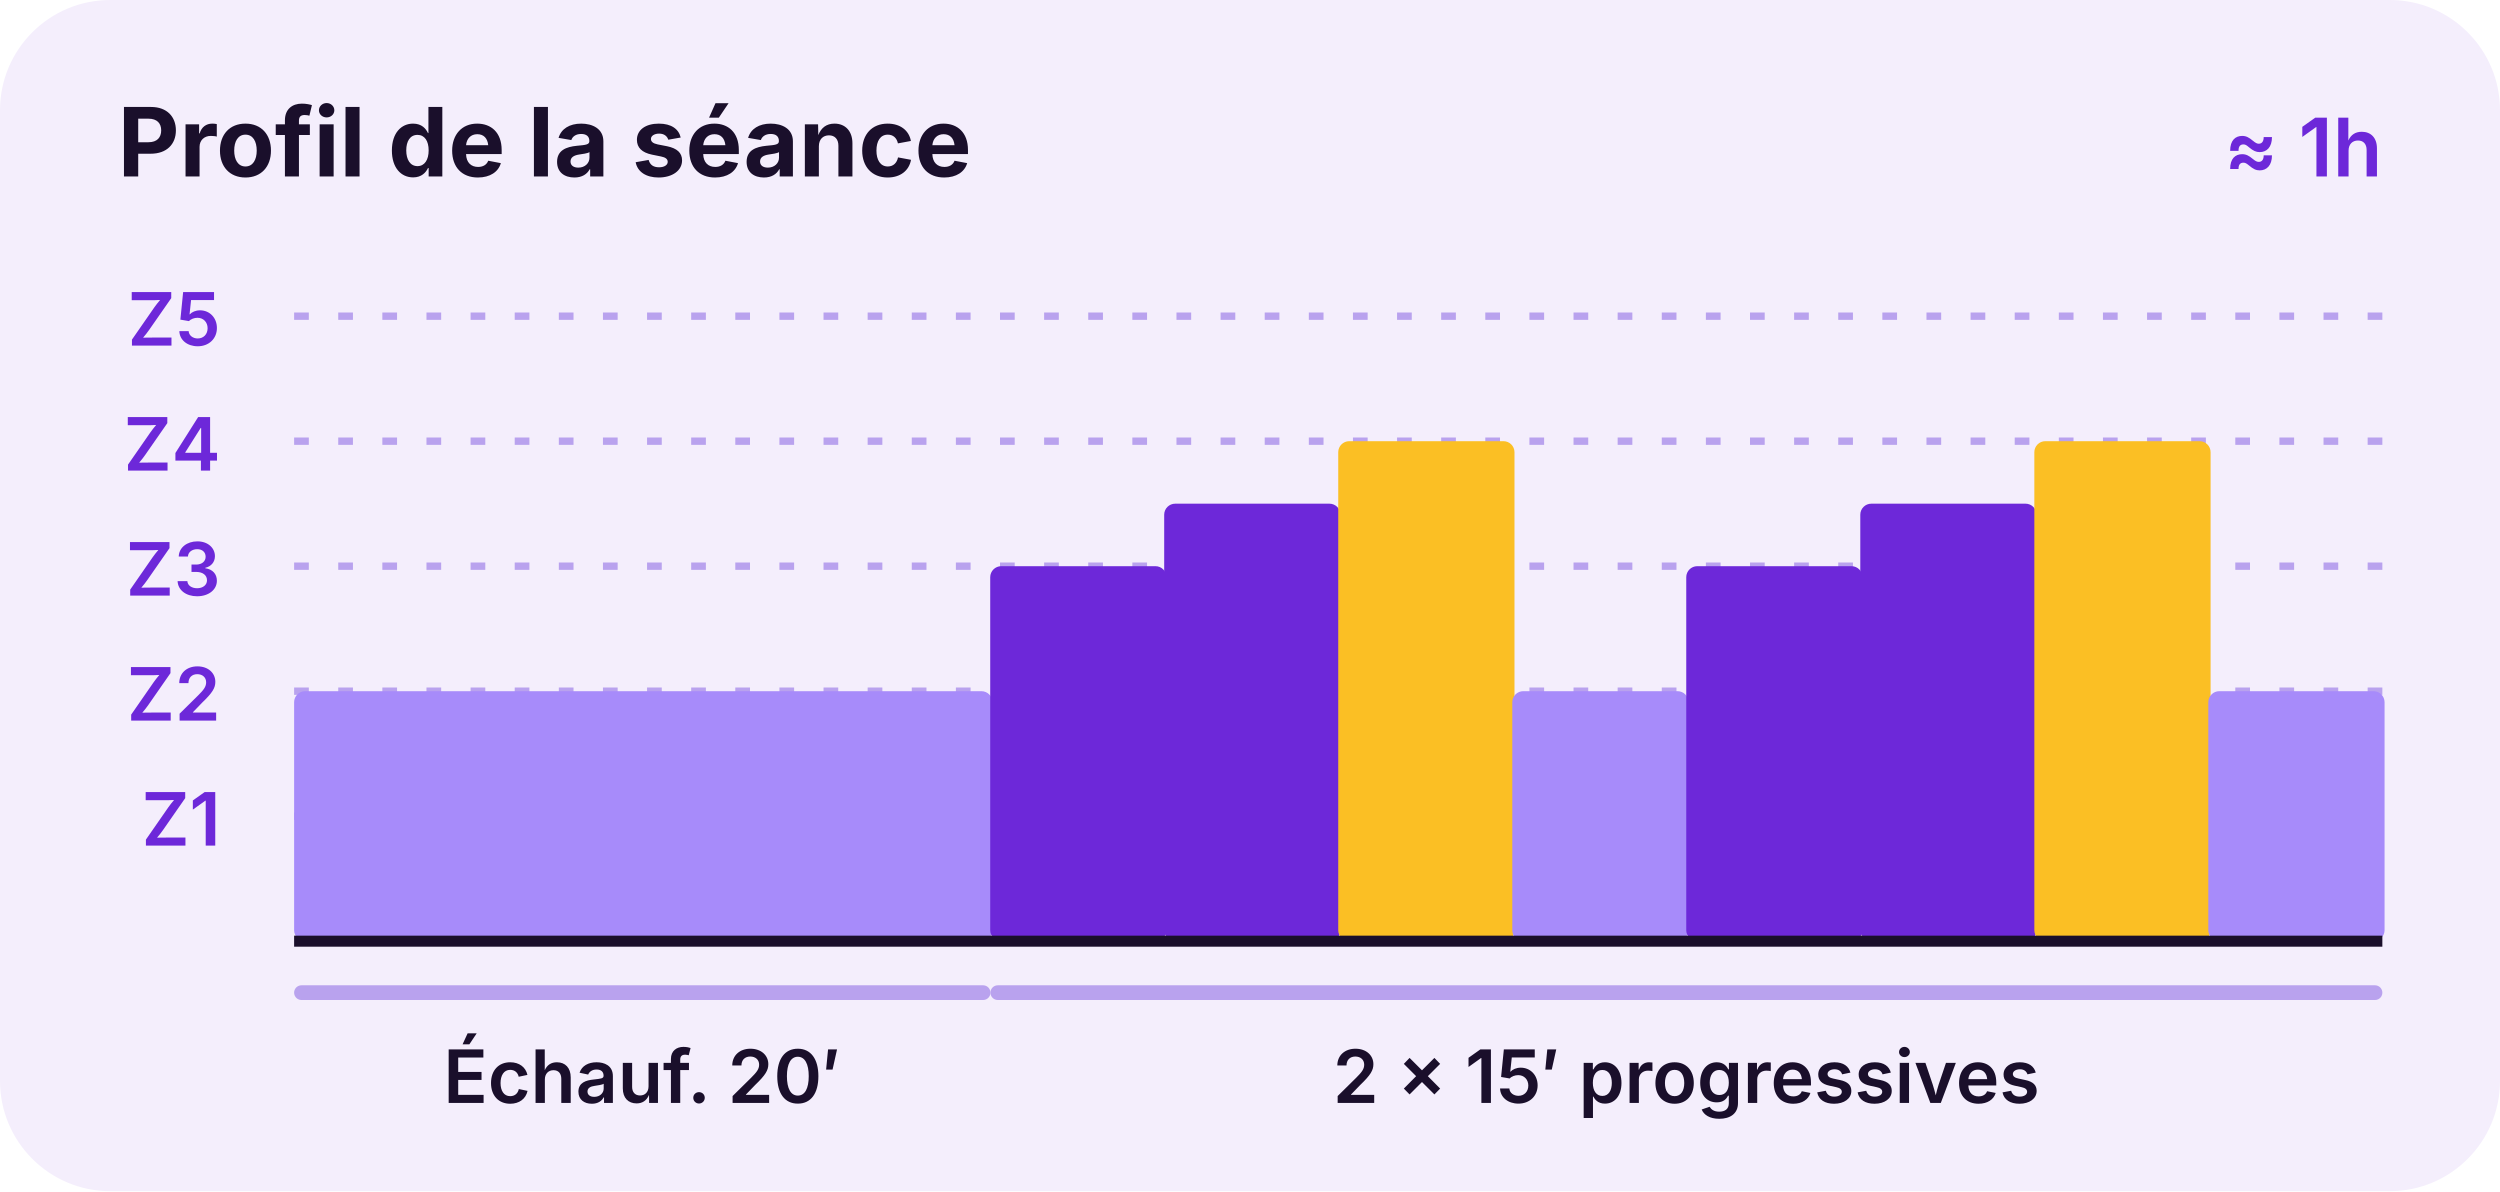
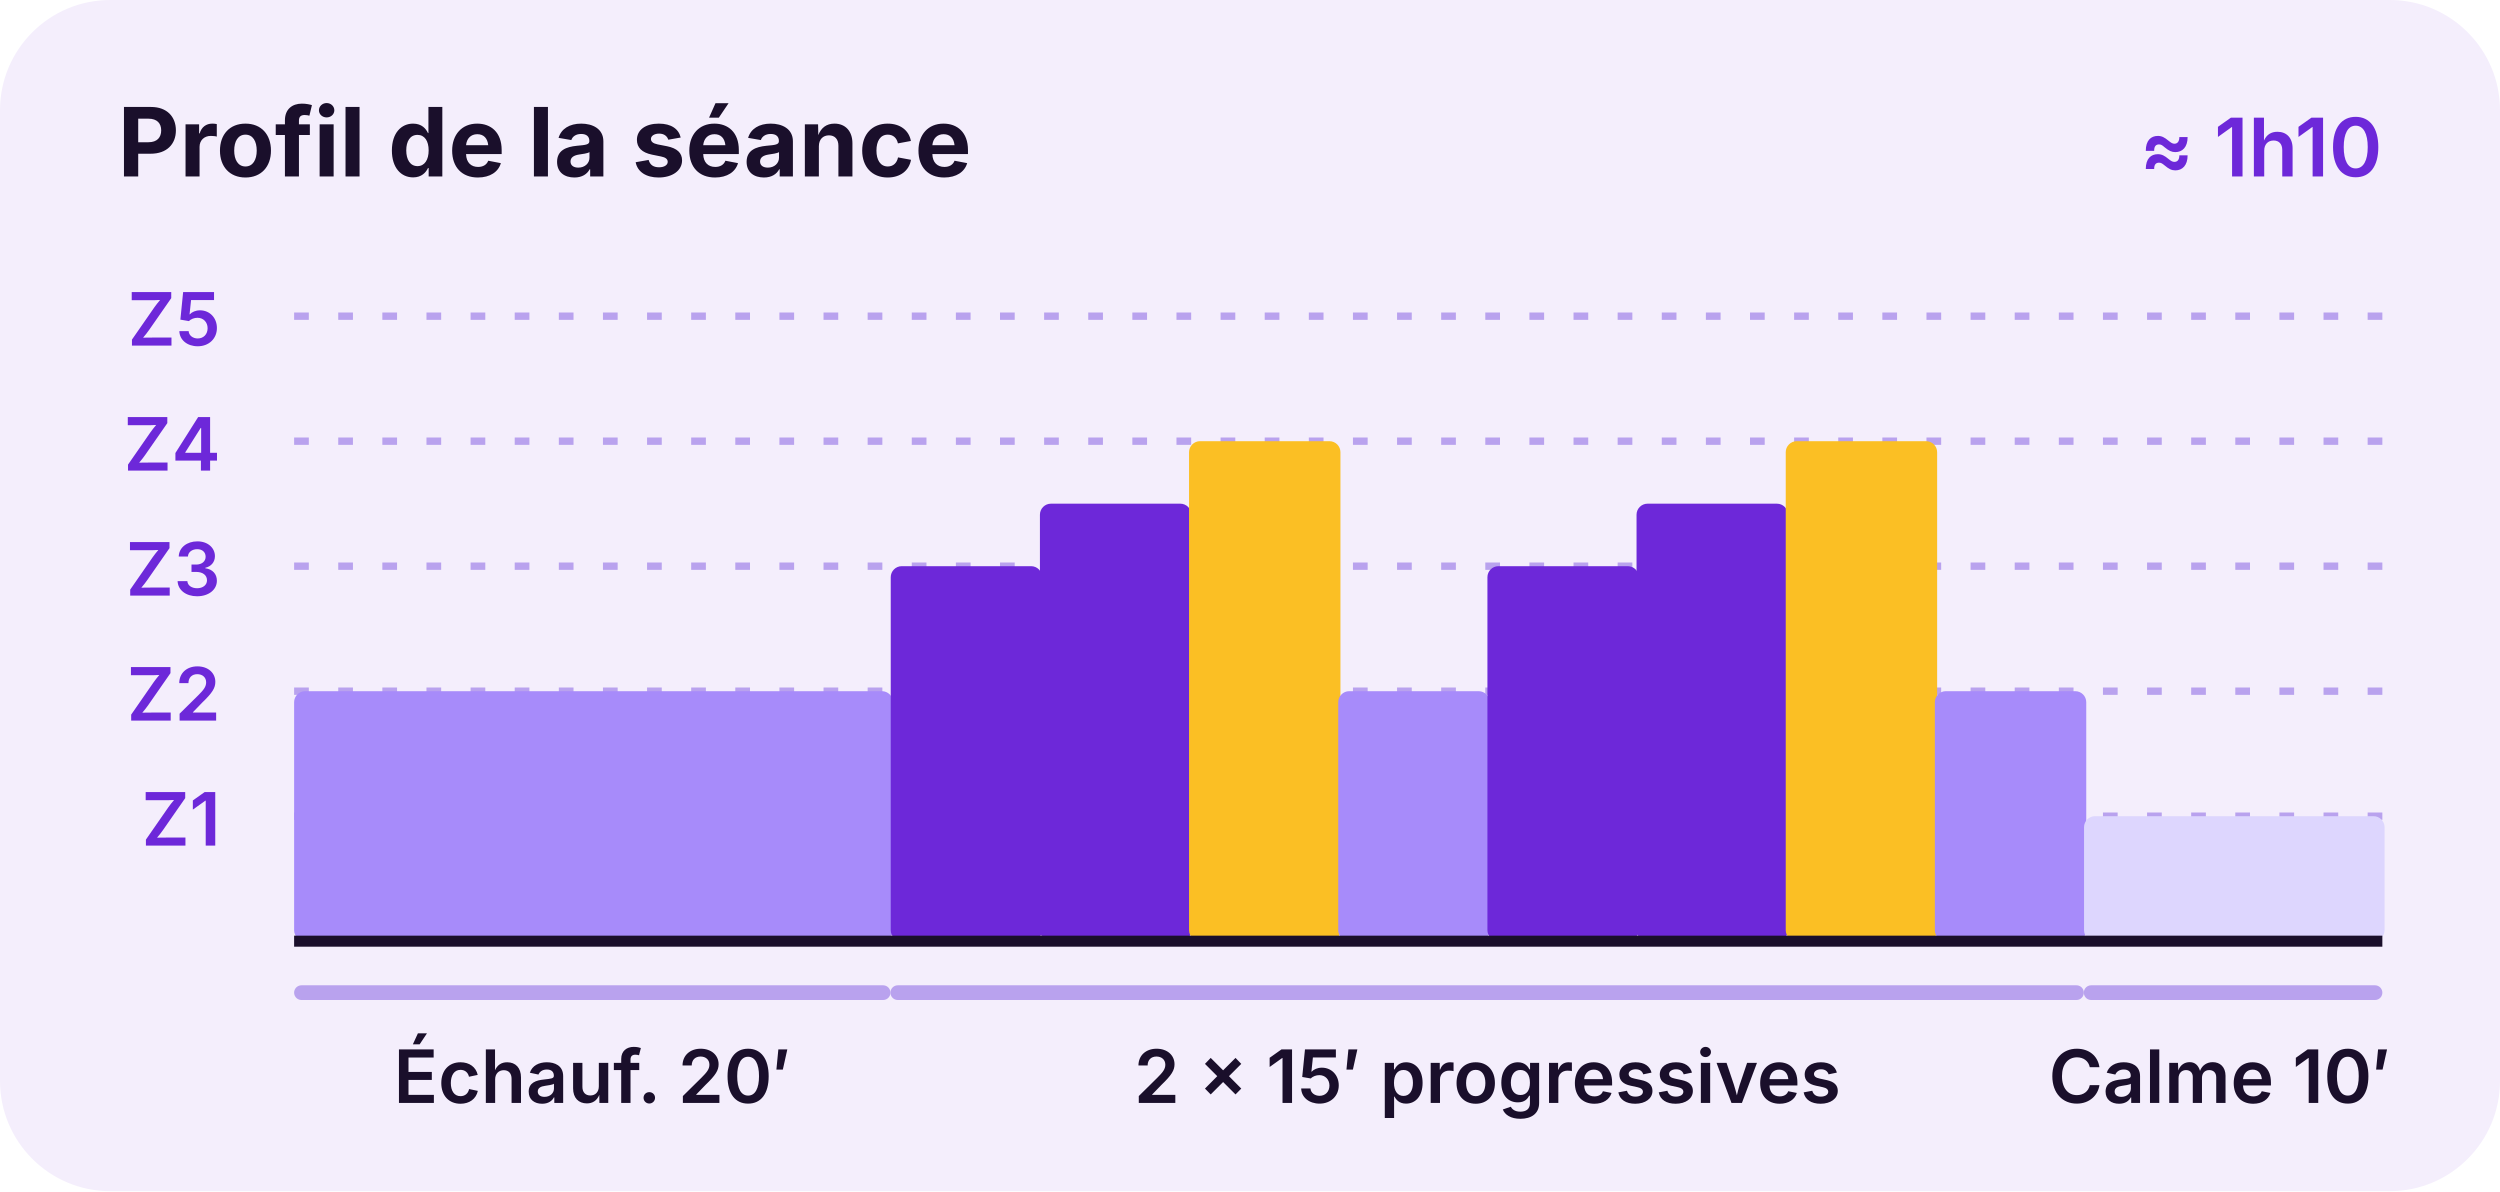
<svg xmlns="http://www.w3.org/2000/svg" viewBox="0 0 340 162" width="340" height="162">
  <rect width="340" height="162" rx="15" fill="#F4EEFC" />
  <text x="16" y="24" font-family="Inter, sans-serif" font-weight="700" font-size="13" fill="#1A0F2B" text-anchor="start">Profil de la séance</text>
-   <text x="324" y="24" font-family="Inter, sans-serif" font-weight="600" font-size="11" fill="#6D28D9" text-anchor="end">≈ 1h</text>
+   <text x="324" y="24" font-family="Inter, sans-serif" font-weight="600" font-size="11" fill="#6D28D9" text-anchor="end">≈ 1h10</text>
  <line x1="40" y1="111" x2="324" y2="111" stroke="#B9A2EE" stroke-width="1" stroke-dasharray="2 4" />
  <text x="30" y="115" font-family="Inter, sans-serif" font-weight="600" font-size="10" fill="#6D28D9" text-anchor="end">Z1</text>
  <line x1="40" y1="94" x2="324" y2="94" stroke="#B9A2EE" stroke-width="1" stroke-dasharray="2 4" />
  <text x="30" y="98" font-family="Inter, sans-serif" font-weight="600" font-size="10" fill="#6D28D9" text-anchor="end">Z2</text>
  <line x1="40" y1="77" x2="324" y2="77" stroke="#B9A2EE" stroke-width="1" stroke-dasharray="2 4" />
  <text x="30" y="81" font-family="Inter, sans-serif" font-weight="600" font-size="10" fill="#6D28D9" text-anchor="end">Z3</text>
  <line x1="40" y1="60" x2="324" y2="60" stroke="#B9A2EE" stroke-width="1" stroke-dasharray="2 4" />
  <text x="30" y="64" font-family="Inter, sans-serif" font-weight="600" font-size="10" fill="#6D28D9" text-anchor="end">Z4</text>
  <line x1="40" y1="43" x2="324" y2="43" stroke="#B9A2EE" stroke-width="1" stroke-dasharray="2 4" />
  <text x="30" y="47" font-family="Inter, sans-serif" font-weight="600" font-size="10" fill="#6D28D9" text-anchor="end">Z5</text>
-   <rect x="40.00" y="94.0" width="94.97" height="34.0" rx="1.5" fill="#A78BFA" />
-   <line x1="41.0" y1="135" x2="133.7" y2="135" stroke="#B9A2EE" stroke-width="2" stroke-linecap="round" />
-   <text x="87.333" y="150" font-family="Inter, sans-serif" font-weight="600" font-size="10" fill="#1A0F2B" text-anchor="middle">Échauf. 20′</text>
-   <rect x="134.67" y="77.0" width="23.97" height="51.0" rx="1.5" fill="#6D28D9" />
-   <rect x="158.33" y="68.5" width="23.97" height="59.5" rx="1.5" fill="#6D28D9" />
-   <rect x="182.00" y="60.0" width="23.97" height="68.0" rx="1.5" fill="#FBBF24" />
-   <rect x="205.67" y="94.0" width="23.97" height="34.0" rx="1.5" fill="#A78BFA" />
-   <rect x="229.33" y="77.0" width="23.97" height="51.0" rx="1.5" fill="#6D28D9" />
-   <rect x="253.00" y="68.5" width="23.97" height="59.5" rx="1.5" fill="#6D28D9" />
-   <rect x="276.67" y="60.0" width="23.97" height="68.0" rx="1.5" fill="#FBBF24" />
-   <rect x="300.33" y="94.0" width="23.97" height="34.0" rx="1.5" fill="#A78BFA" />
-   <line x1="135.7" y1="135" x2="323.0" y2="135" stroke="#B9A2EE" stroke-width="2" stroke-linecap="round" />
-   <text x="229.333" y="150" font-family="Inter, sans-serif" font-weight="600" font-size="10" fill="#1A0F2B" text-anchor="middle">2 × 15′ progressives</text>
+   <rect x="40.00" y="94.0" width="81.44" height="34.0" rx="1.5" fill="#A78BFA" />
+   <line x1="41.0" y1="135" x2="120.1" y2="135" stroke="#B9A2EE" stroke-width="2" stroke-linecap="round" />
+   <text x="80.571" y="150" font-family="Inter, sans-serif" font-weight="600" font-size="10" fill="#1A0F2B" text-anchor="middle">Échauf. 20′</text>
+   <rect x="121.14" y="77.0" width="20.59" height="51.0" rx="1.5" fill="#6D28D9" />
+   <rect x="141.43" y="68.5" width="20.59" height="59.5" rx="1.5" fill="#6D28D9" />
+   <rect x="161.71" y="60.0" width="20.59" height="68.0" rx="1.5" fill="#FBBF24" />
+   <rect x="182.00" y="94.0" width="20.59" height="34.0" rx="1.5" fill="#A78BFA" />
+   <rect x="202.29" y="77.0" width="20.59" height="51.0" rx="1.5" fill="#6D28D9" />
+   <rect x="222.57" y="68.5" width="20.59" height="59.5" rx="1.5" fill="#6D28D9" />
+   <rect x="242.86" y="60.0" width="20.59" height="68.0" rx="1.5" fill="#FBBF24" />
+   <rect x="263.14" y="94.0" width="20.59" height="34.0" rx="1.5" fill="#A78BFA" />
+   <line x1="122.1" y1="135" x2="282.4" y2="135" stroke="#B9A2EE" stroke-width="2" stroke-linecap="round" />
+   <text x="202.286" y="150" font-family="Inter, sans-serif" font-weight="600" font-size="10" fill="#1A0F2B" text-anchor="middle">2 × 15′ progressives</text>
+   <rect x="283.43" y="111.0" width="40.87" height="17.0" rx="1.5" fill="#DDD6FE" />
+   <line x1="284.4" y1="135" x2="323.0" y2="135" stroke="#B9A2EE" stroke-width="2" stroke-linecap="round" />
+   <text x="301.9" y="150" font-family="Inter, sans-serif" font-weight="600" font-size="10" fill="#1A0F2B" text-anchor="middle">Calme 10′</text>
  <line x1="40" y1="128" x2="324" y2="128" stroke="#1A0F2B" stroke-width="1.5" />
</svg>
